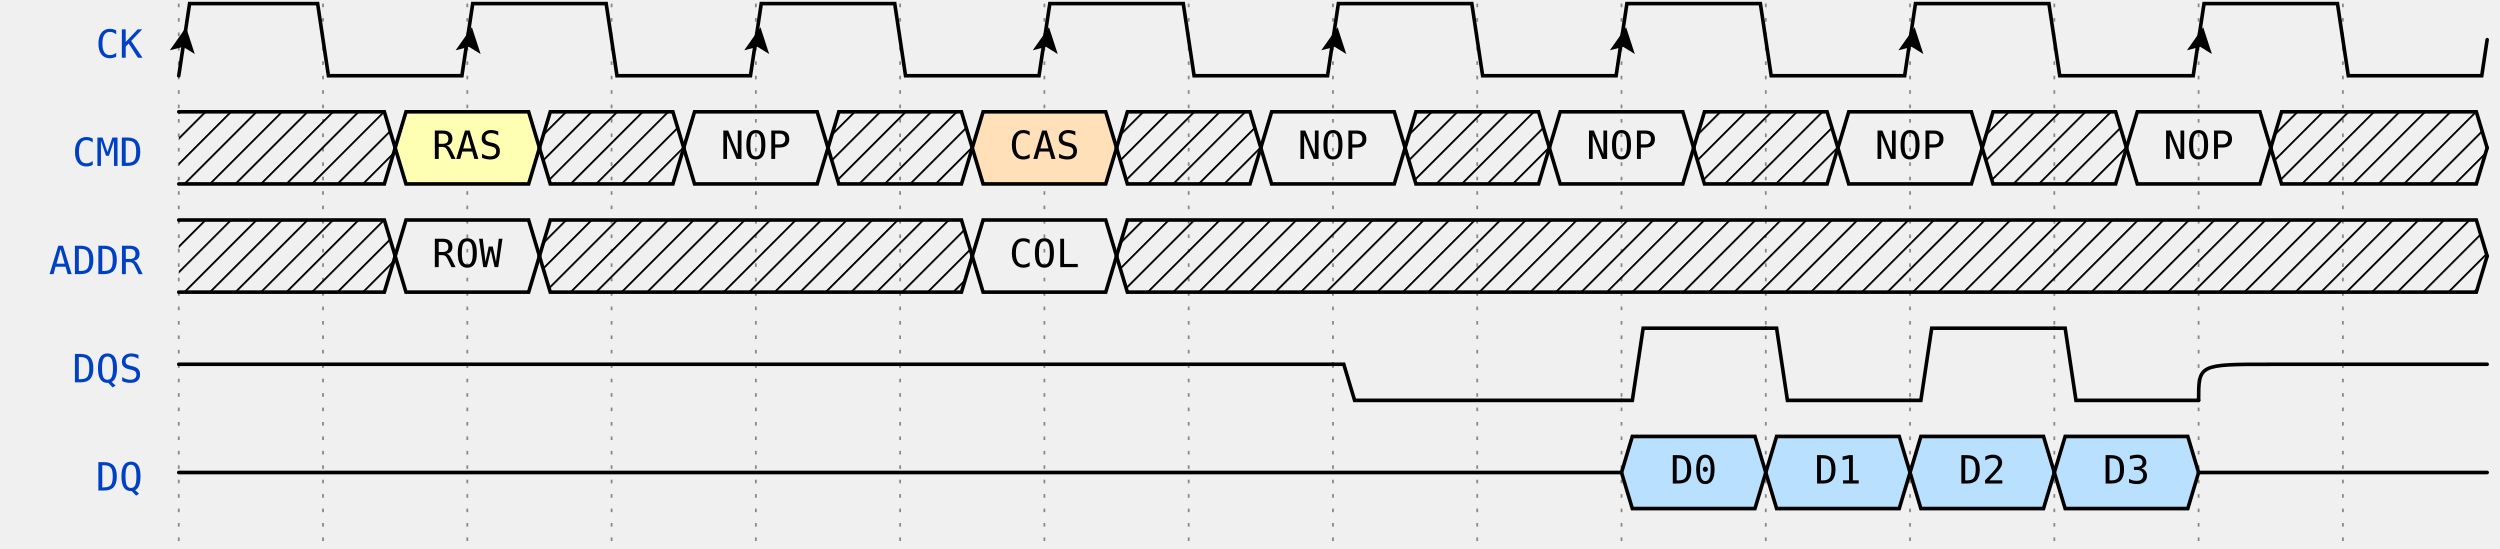
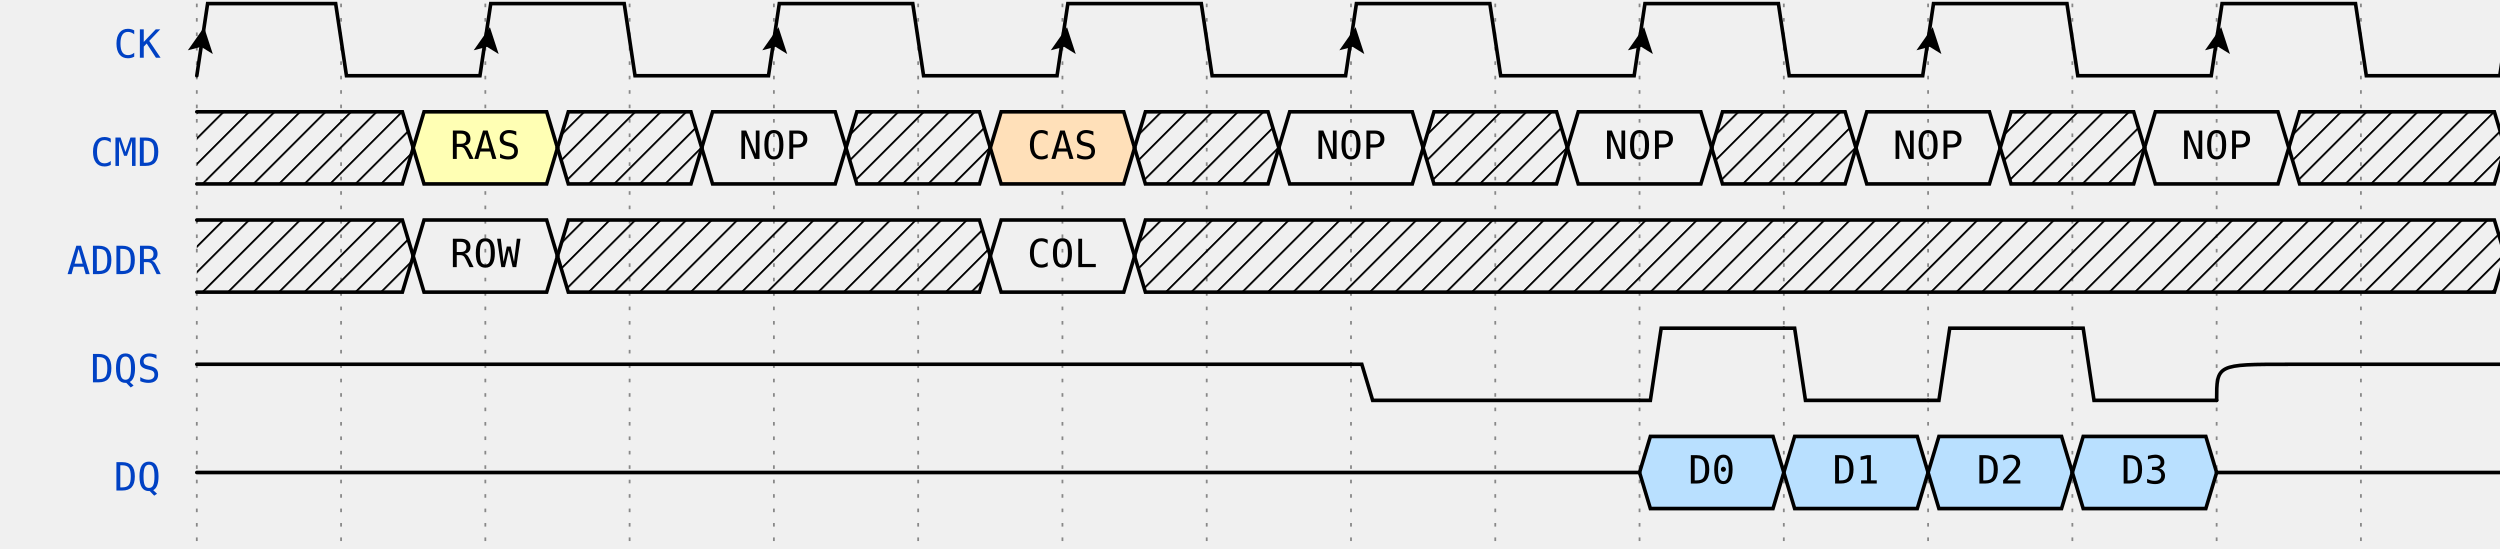
<svg xmlns="http://www.w3.org/2000/svg" width="684" height="150.0" viewBox="-1 -1 686 152.0" overflow="hidden">
  <style>
text{font-size:0.9em;
    font-style:normal;
    font-variant:normal;
    font-weight:500;
    font-stretch:normal;
    text-align:center;
    fill-opacity:1;
    font-family:fira mono, droid sans mono, monospace;}
.muted{fill:#aaa}
.warning{fill:#f6b900}
.error{fill:#f60000}
.info{fill:#0041c4}
.success{fill:#00ab00}
.h1{font-size:18.31px;font-weight:bold}
.border{stroke-width: 1.25px; stroke: #000}
.h2{font-size:14.65px;font-weight:bold}
.h3{font-size:11.72px;font-weight:bold}
.h4{font-size:9.38px;font-weight:bold}
.h5{font-size:7.50px;font-weight:bold}
.h6{font-size:6px;font-weight:bold}
.s0, .s1, .path{fill:none;
    stroke:#000;
    stroke-width:1;
    stroke-linecap:round;
    stroke-linejoin:miter;
    stroke-miterlimit:4;
    stroke-opacity:1;
    stroke-dasharray:none}
.stripe{fill:none;
    stroke:#000;
    stroke-width:0.5;
    stroke-linecap:round;
    stroke-linejoin:miter;
    stroke-miterlimit:4;
    stroke-opacity:1;
    stroke-dasharray:none}
.arrow{fill:#000000;fill-opacity:1;stroke:none}
.hide{fill:#ffffff;fill-opacity:1;stroke:2}
.s3 &gt; polygon {fill:#ffffb4;fill-opacity:1,stroke:none}
.s4 &gt; polygon {fill:#ffe0b9;fill-opacity:1,stroke:none}
.s5 &gt; polygon {fill:#b9e0ff;fill-opacity:1,stroke:none}
.ticks {stroke: rgb(136, 136, 136); stroke-width: 0.5; stroke-dasharray: 1,3;}
.edges {fill:none;stroke:#00F;stroke-width:1}
.edges.arrowhead {marker-start:url(#arrow); overflow:visible;}
.edges.arrowtail {marker-end:url(#arrow); overflow:visible;}
.edges + text {font-size:0.625em; filter: url(#solid); transform: translate(0, 2.5px);}
</style>
  <defs>
    <pattern id="diagonalHatch" width="5" height="5" patternTransform="rotate(45 0 0)" patternUnits="userSpaceOnUse">
      <line x1="0" y1="0" x2="0" y2="5" style="stroke:black; stroke-width:1" />
    </pattern>
    <marker id="arrow" viewBox="0 0 10 10" refX="10" refY="5" markerWidth="7" markerHeight="7" markerUnits="userSpaceOnUse" orient="auto-start-reverse" style="fill:#00F;">
      <path d="M 0 0 L 10 5 L 0 10 z" />
    </marker>
    <filter x="0" y="0" width="1" height="1" id="solid">
      <feFlood flood-color="white" />
      <feComposite in="SourceGraphic" />
    </filter>
  </defs>
  <g id="a">
-     <g id="ticks_12" transform="translate(45, 0)">
+     <g id="ticks_12" transform="translate(50, 0)">
      <path d="m0,0 0,150.0" class="ticks" />
      <path d="m40,0 0,150.0" class="ticks" />
      <path d="m80,0 0,150.0" class="ticks" />
      <path d="m120,0 0,150.0" class="ticks" />
      <path d="m160,0 0,150.0" class="ticks" />
      <path d="m200,0 0,150.0" class="ticks" />
      <path d="m240,0 0,150.0" class="ticks" />
      <path d="m280,0 0,150.0" class="ticks" />
      <path d="m320,0 0,150.0" class="ticks" />
      <path d="m360,0 0,150.0" class="ticks" />
      <path d="m400,0 0,150.0" class="ticks" />
      <path d="m440,0 0,150.0" class="ticks" />
      <path d="m480,0 0,150.0" class="ticks" />
      <path d="m520,0 0,150.0" class="ticks" />
      <path d="m560,0 0,150.0" class="ticks" />
      <path d="m600,0 0,150.0" class="ticks" />
    </g>
-     <g id="CK" transform="translate(45, 0)">
+     <g id="CK" transform="translate(50, 0)">
      <text x="-10" y="15" class="info" text-anchor="end" xml:space="preserve">CK</text>
      <g data-symbol="BRICKS.Pclk" transform="translate(0, 0)" class="s2">
        <path d="M0,20 L3.0,0 L38.5,0 L41.5,20 L78.5,20 L80,10.0" class="path" />
        <path d="M 0 0 L 3.5 7 L 7 0 L 3.5 1.5z" transform="translate(-2.0, 6.5) rotate(-171.4692, 3.5, 3.5)" class="arrow" />
      </g>
      <g data-symbol="BRICKS.Pclk" transform="translate(80, 0)" class="s2">
        <path d="M0,10.0 L1.5,0 L38.5,0 L41.5,20 L78.5,20 L80,10.0" class="path" />
        <path d="M 0 0 L 3.5 7 L 7 0 L 3.5 1.5z" transform="translate(-2.75, 6.5) rotate(-171.4692, 3.5, 3.5)" class="arrow" />
      </g>
      <g data-symbol="BRICKS.Pclk" transform="translate(160, 0)" class="s2">
        <path d="M0,10.0 L1.5,0 L38.5,0 L41.5,20 L78.5,20 L80,10.0" class="path" />
        <path d="M 0 0 L 3.5 7 L 7 0 L 3.5 1.5z" transform="translate(-2.75, 6.5) rotate(-171.4692, 3.5, 3.5)" class="arrow" />
      </g>
      <g data-symbol="BRICKS.Pclk" transform="translate(240, 0)" class="s2">
        <path d="M0,10.0 L1.5,0 L38.5,0 L41.5,20 L78.5,20 L80,10.0" class="path" />
        <path d="M 0 0 L 3.5 7 L 7 0 L 3.5 1.5z" transform="translate(-2.75, 6.5) rotate(-171.4692, 3.5, 3.5)" class="arrow" />
      </g>
      <g data-symbol="BRICKS.Pclk" transform="translate(320, 0)" class="s2">
        <path d="M0,10.0 L1.5,0 L38.5,0 L41.5,20 L78.5,20 L80,10.0" class="path" />
        <path d="M 0 0 L 3.5 7 L 7 0 L 3.5 1.5z" transform="translate(-2.75, 6.5) rotate(-171.4692, 3.5, 3.5)" class="arrow" />
      </g>
      <g data-symbol="BRICKS.Pclk" transform="translate(400, 0)" class="s2">
        <path d="M0,10.0 L1.5,0 L38.5,0 L41.5,20 L78.5,20 L80,10.0" class="path" />
        <path d="M 0 0 L 3.5 7 L 7 0 L 3.5 1.5z" transform="translate(-2.75, 6.5) rotate(-171.4692, 3.5, 3.5)" class="arrow" />
      </g>
      <g data-symbol="BRICKS.Pclk" transform="translate(480, 0)" class="s2">
        <path d="M0,10.0 L1.5,0 L38.5,0 L41.5,20 L78.5,20 L80,10.0" class="path" />
        <path d="M 0 0 L 3.5 7 L 7 0 L 3.5 1.5z" transform="translate(-2.75, 6.5) rotate(-171.4692, 3.5, 3.5)" class="arrow" />
      </g>
      <g data-symbol="BRICKS.Pclk" transform="translate(560, 0)" class="s2">
        <path d="M0,10.0 L1.5,0 L38.5,0 L41.5,20 L78.5,20 L80,10.0" class="path" />
        <path d="M 0 0 L 3.5 7 L 7 0 L 3.5 1.5z" transform="translate(-2.75, 6.5) rotate(-171.4692, 3.5, 3.5)" class="arrow" />
      </g>
    </g>
-     <g id="CMD" transform="translate(45, 30.0)">
+     <g id="CMD" transform="translate(50, 30.0)">
      <text x="-10" y="15" class="info" text-anchor="end" xml:space="preserve">CMD</text>
      <g data-symbol="BRICKS.x" transform="translate(0, 0)" class="s2">
        <polygon points="0,0 3,0 57.0,0 60.0,10.0 57.0,20 3,20 0,20 " fill="url(#diagonalHatch)" />
        <path d="M0,0 L3,0 L57.0,0 L60.0,10.0" class="path" />
        <path d="M0,20 L3,20 L57.0,20 L60.0,10.0" class="path" />
      </g>
      <g data-symbol="BRICKS.data" transform="translate(60.0, 0)" class="s3">
        <polygon points="0,10.0 3,0 37,0 40,10.0 37,20 3,20 0,10.0 " fill="none" />
        <path d="M0,10.0 L3,0 L37,0 L40,10.0" class="path" />
        <path d="M0,10.0 L3,20 L37,20 L40,10.0" class="path" />
        <text x="20.0" y="10.0" text-anchor="middle" dominant-baseline="middle" alignment-baseline="central">RAS</text>
      </g>
      <g data-symbol="BRICKS.x" transform="translate(100.0, 0)" class="s2">
        <polygon points="0,10.0 3,0 37,0 40,10.0 37,20 3,20 0,10.0 " fill="url(#diagonalHatch)" />
        <path d="M0,10.0 L3,0 L37,0 L40,10.0" class="path" />
        <path d="M0,10.0 L3,20 L37,20 L40,10.0" class="path" />
      </g>
      <g data-symbol="BRICKS.data" transform="translate(140.0, 0)" class="s2">
        <polygon points="0,10.0 3,0 37,0 40,10.0 37,20 3,20 0,10.0 " fill="none" />
        <path d="M0,10.0 L3,0 L37,0 L40,10.0" class="path" />
        <path d="M0,10.0 L3,20 L37,20 L40,10.0" class="path" />
        <text x="20.0" y="10.0" text-anchor="middle" dominant-baseline="middle" alignment-baseline="central">NOP</text>
      </g>
      <g data-symbol="BRICKS.x" transform="translate(180.0, 0)" class="s2">
        <polygon points="0,10.0 3,0 37,0 40,10.0 37,20 3,20 0,10.0 " fill="url(#diagonalHatch)" />
        <path d="M0,10.0 L3,0 L37,0 L40,10.0" class="path" />
        <path d="M0,10.0 L3,20 L37,20 L40,10.0" class="path" />
      </g>
      <g data-symbol="BRICKS.data" transform="translate(220.0, 0)" class="s4">
        <polygon points="0,10.0 3,0 37,0 40,10.0 37,20 3,20 0,10.0 " fill="none" />
        <path d="M0,10.0 L3,0 L37,0 L40,10.0" class="path" />
        <path d="M0,10.0 L3,20 L37,20 L40,10.0" class="path" />
        <text x="20.0" y="10.0" text-anchor="middle" dominant-baseline="middle" alignment-baseline="central">CAS</text>
      </g>
      <g data-symbol="BRICKS.x" transform="translate(260.0, 0)" class="s2">
        <polygon points="0,10.0 3,0 37,0 40,10.0 37,20 3,20 0,10.0 " fill="url(#diagonalHatch)" />
        <path d="M0,10.0 L3,0 L37,0 L40,10.0" class="path" />
        <path d="M0,10.0 L3,20 L37,20 L40,10.0" class="path" />
      </g>
      <g data-symbol="BRICKS.data" transform="translate(300.0, 0)" class="s2">
        <polygon points="0,10.0 3,0 37,0 40,10.0 37,20 3,20 0,10.0 " fill="none" />
        <path d="M0,10.0 L3,0 L37,0 L40,10.0" class="path" />
        <path d="M0,10.0 L3,20 L37,20 L40,10.0" class="path" />
        <text x="20.0" y="10.0" text-anchor="middle" dominant-baseline="middle" alignment-baseline="central">NOP</text>
      </g>
      <g data-symbol="BRICKS.x" transform="translate(340.0, 0)" class="s2">
        <polygon points="0,10.0 3,0 37,0 40,10.0 37,20 3,20 0,10.0 " fill="url(#diagonalHatch)" />
        <path d="M0,10.0 L3,0 L37,0 L40,10.0" class="path" />
        <path d="M0,10.0 L3,20 L37,20 L40,10.0" class="path" />
      </g>
      <g data-symbol="BRICKS.data" transform="translate(380.0, 0)" class="s2">
        <polygon points="0,10.0 3,0 37,0 40,10.0 37,20 3,20 0,10.0 " fill="none" />
        <path d="M0,10.0 L3,0 L37,0 L40,10.0" class="path" />
        <path d="M0,10.0 L3,20 L37,20 L40,10.0" class="path" />
        <text x="20.0" y="10.0" text-anchor="middle" dominant-baseline="middle" alignment-baseline="central">NOP</text>
      </g>
      <g data-symbol="BRICKS.x" transform="translate(420.0, 0)" class="s2">
        <polygon points="0,10.0 3,0 37,0 40,10.0 37,20 3,20 0,10.0 " fill="url(#diagonalHatch)" />
        <path d="M0,10.0 L3,0 L37,0 L40,10.0" class="path" />
        <path d="M0,10.0 L3,20 L37,20 L40,10.0" class="path" />
      </g>
      <g data-symbol="BRICKS.data" transform="translate(460.0, 0)" class="s2">
        <polygon points="0,10.0 3,0 37,0 40,10.0 37,20 3,20 0,10.0 " fill="none" />
        <path d="M0,10.0 L3,0 L37,0 L40,10.0" class="path" />
        <path d="M0,10.0 L3,20 L37,20 L40,10.0" class="path" />
        <text x="20.0" y="10.0" text-anchor="middle" dominant-baseline="middle" alignment-baseline="central">NOP</text>
      </g>
      <g data-symbol="BRICKS.x" transform="translate(500.0, 0)" class="s2">
        <polygon points="0,10.0 3,0 37,0 40,10.0 37,20 3,20 0,10.0 " fill="url(#diagonalHatch)" />
        <path d="M0,10.0 L3,0 L37,0 L40,10.0" class="path" />
        <path d="M0,10.0 L3,20 L37,20 L40,10.0" class="path" />
      </g>
      <g data-symbol="BRICKS.data" transform="translate(540.0, 0)" class="s2">
        <polygon points="0,10.0 3,0 37,0 40,10.0 37,20 3,20 0,10.0 " fill="none" />
        <path d="M0,10.0 L3,0 L37,0 L40,10.0" class="path" />
        <path d="M0,10.0 L3,20 L37,20 L40,10.0" class="path" />
        <text x="20.0" y="10.0" text-anchor="middle" dominant-baseline="middle" alignment-baseline="central">NOP</text>
      </g>
      <g data-symbol="BRICKS.x" transform="translate(580.0, 0)" class="s2">
        <polygon points="0,10.0 3,0 57.0,0 60.0,10.0 57.0,20 3,20 0,10.0 " fill="url(#diagonalHatch)" />
        <path d="M0,10.0 L3,0 L57.0,0 L60.0,10.0" class="path" />
        <path d="M0,10.0 L3,20 L57.0,20 L60.0,10.0" class="path" />
      </g>
    </g>
-     <g id="ADDR" transform="translate(45, 60.0)">
+     <g id="ADDR" transform="translate(50, 60.0)">
      <text x="-10" y="15" class="info" text-anchor="end" xml:space="preserve">ADDR</text>
      <g data-symbol="BRICKS.x" transform="translate(0, 0)" class="s2">
        <polygon points="0,0 3,0 57.0,0 60.0,10.0 57.0,20 3,20 0,20 " fill="url(#diagonalHatch)" />
        <path d="M0,0 L3,0 L57.0,0 L60.0,10.0" class="path" />
        <path d="M0,20 L3,20 L57.0,20 L60.0,10.0" class="path" />
      </g>
      <g data-symbol="BRICKS.data" transform="translate(60.0, 0)" class="s2">
        <polygon points="0,10.0 3,0 37,0 40,10.0 37,20 3,20 0,10.0 " fill="none" />
        <path d="M0,10.0 L3,0 L37,0 L40,10.0" class="path" />
        <path d="M0,10.0 L3,20 L37,20 L40,10.0" class="path" />
        <text x="20.0" y="10.0" text-anchor="middle" dominant-baseline="middle" alignment-baseline="central">ROW</text>
      </g>
      <g data-symbol="BRICKS.x" transform="translate(100.0, 0)" class="s2">
        <polygon points="0,10.0 3,0 117,0 120,10.0 117,20 3,20 0,10.0 " fill="url(#diagonalHatch)" />
        <path d="M0,10.0 L3,0 L117,0 L120,10.0" class="path" />
        <path d="M0,10.0 L3,20 L117,20 L120,10.0" class="path" />
      </g>
      <g data-symbol="BRICKS.data" transform="translate(220.0, 0)" class="s2">
        <polygon points="0,10.0 3,0 37,0 40,10.0 37,20 3,20 0,10.0 " fill="none" />
        <path d="M0,10.0 L3,0 L37,0 L40,10.0" class="path" />
        <path d="M0,10.0 L3,20 L37,20 L40,10.0" class="path" />
        <text x="20.0" y="10.0" text-anchor="middle" dominant-baseline="middle" alignment-baseline="central">COL</text>
      </g>
      <g data-symbol="BRICKS.x" transform="translate(260.0, 0)" class="s2">
        <polygon points="0,10.0 3,0 377.0,0 380.0,10.0 377.0,20 3,20 0,10.0 " fill="url(#diagonalHatch)" />
        <path d="M0,10.0 L3,0 L377.0,0 L380.0,10.0" class="path" />
        <path d="M0,10.0 L3,20 L377.0,20 L380.0,10.0" class="path" />
      </g>
    </g>
-     <g id="DQS" transform="translate(45, 90.0)">
+     <g id="DQS" transform="translate(50, 90.0)">
      <text x="-10" y="15" class="info" text-anchor="end" xml:space="preserve">DQS</text>
      <g data-symbol="BRICKS.highz" transform="translate(0, 0)" class="s2">
        <path d="M0,10.0 C1.5,10.0 1.5,10.0 20,10.0 L320,10.0" class="path" />
      </g>
      <g data-symbol="BRICKS.zero" transform="translate(320, 0)" class="s2">
        <path d="M0,10.0 L3,10.0 L6,20 L80,20" class="path" />
      </g>
      <g data-symbol="BRICKS.one" transform="translate(400, 0)" class="s2">
        <path d="M0,20 L3,20 L6,0 L40,0" class="path" />
      </g>
      <g data-symbol="BRICKS.zero" transform="translate(440, 0)" class="s2">
        <path d="M0,0 L3,0 L6,20 L40,20" class="path" />
      </g>
      <g data-symbol="BRICKS.one" transform="translate(480, 0)" class="s2">
        <path d="M0,20 L3,20 L6,0 L40,0" class="path" />
      </g>
      <g data-symbol="BRICKS.zero" transform="translate(520, 0)" class="s2">
        <path d="M0,0 L3,0 L6,20 L40,20" class="path" />
      </g>
      <g data-symbol="BRICKS.highz" transform="translate(560, 0)" class="s2">
        <path d="M0,20 C0.0,10.0 0.0,10.0 20,10.0 L80,10.0" class="path" />
      </g>
    </g>
-     <g id="DQ" transform="translate(45, 120.0)">
+     <g id="DQ" transform="translate(50, 120.0)">
      <text x="-10" y="15" class="info" text-anchor="end" xml:space="preserve">DQ</text>
      <g data-symbol="BRICKS.highz" transform="translate(0, 0)" class="s2">
        <path d="M0,10.0 C1.5,10.0 1.5,10.0 20,10.0 L400,10.0" class="path" />
      </g>
      <g data-symbol="BRICKS.data" transform="translate(400, 0)" class="s5">
        <polygon points="0,10.0 3,0 37,0 40,10.0 37,20 3,20 0,10.0 " fill="none" />
        <path d="M0,10.0 L3,0 L37,0 L40,10.0" class="path" />
        <path d="M0,10.0 L3,20 L37,20 L40,10.0" class="path" />
        <text x="20.0" y="10.0" text-anchor="middle" dominant-baseline="middle" alignment-baseline="central">D0</text>
      </g>
      <g data-symbol="BRICKS.data" transform="translate(440, 0)" class="s5">
        <polygon points="0,10.0 3,0 37,0 40,10.0 37,20 3,20 0,10.0 " fill="none" />
        <path d="M0,10.0 L3,0 L37,0 L40,10.0" class="path" />
        <path d="M0,10.0 L3,20 L37,20 L40,10.0" class="path" />
        <text x="20.0" y="10.0" text-anchor="middle" dominant-baseline="middle" alignment-baseline="central">D1</text>
      </g>
      <g data-symbol="BRICKS.data" transform="translate(480, 0)" class="s5">
        <polygon points="0,10.0 3,0 37,0 40,10.0 37,20 3,20 0,10.0 " fill="none" />
        <path d="M0,10.0 L3,0 L37,0 L40,10.0" class="path" />
        <path d="M0,10.0 L3,20 L37,20 L40,10.0" class="path" />
        <text x="20.0" y="10.0" text-anchor="middle" dominant-baseline="middle" alignment-baseline="central">D2</text>
      </g>
      <g data-symbol="BRICKS.data" transform="translate(520, 0)" class="s5">
        <polygon points="0,10.0 3,0 37,0 40,10.0 37,20 3,20 0,10.0 " fill="none" />
        <path d="M0,10.0 L3,0 L37,0 L40,10.0" class="path" />
        <path d="M0,10.0 L3,20 L37,20 L40,10.0" class="path" />
        <text x="20.0" y="10.0" text-anchor="middle" dominant-baseline="middle" alignment-baseline="central">D3</text>
      </g>
      <g data-symbol="BRICKS.highz" transform="translate(560, 0)" class="s2">
        <path d="M0,10.0 C1.5,10.0 1.5,10.0 20,10.0 L80,10.0" class="path" />
      </g>
    </g>
  </g>
-   <g id="edges" transform="translate(45, 0)">
+   <g id="edges" transform="translate(50, 0)">
</g>
</svg>
